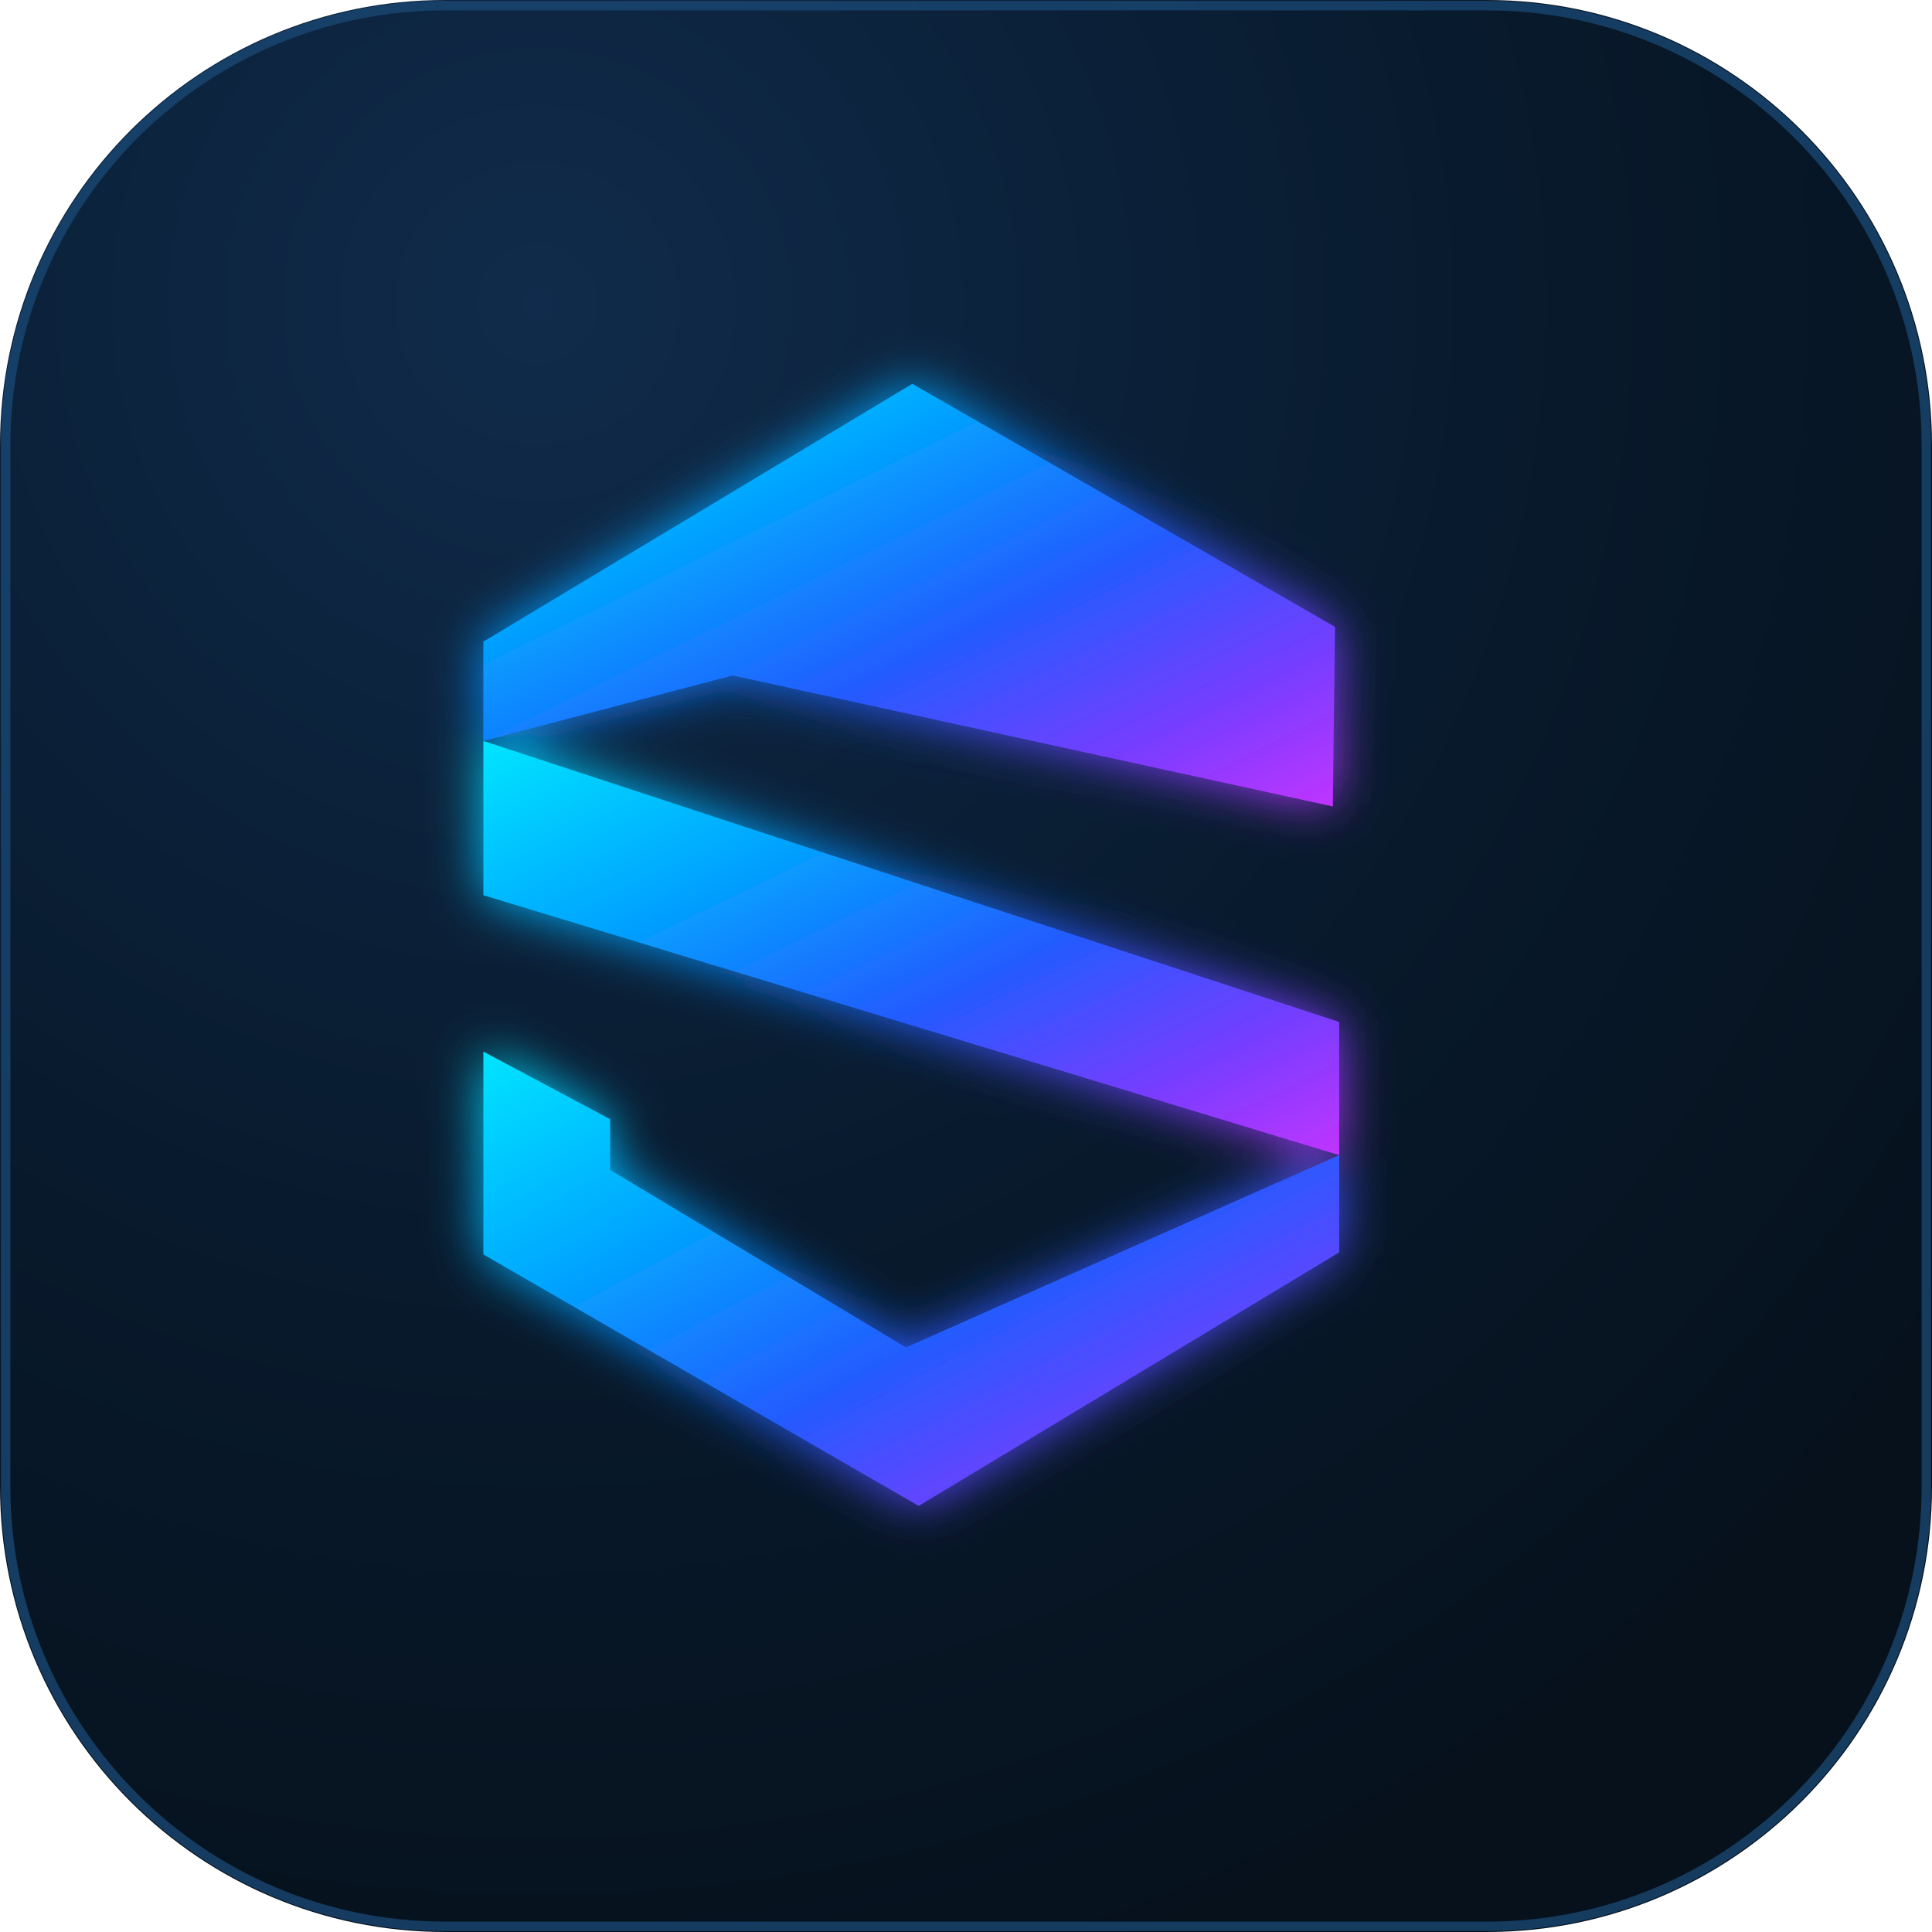
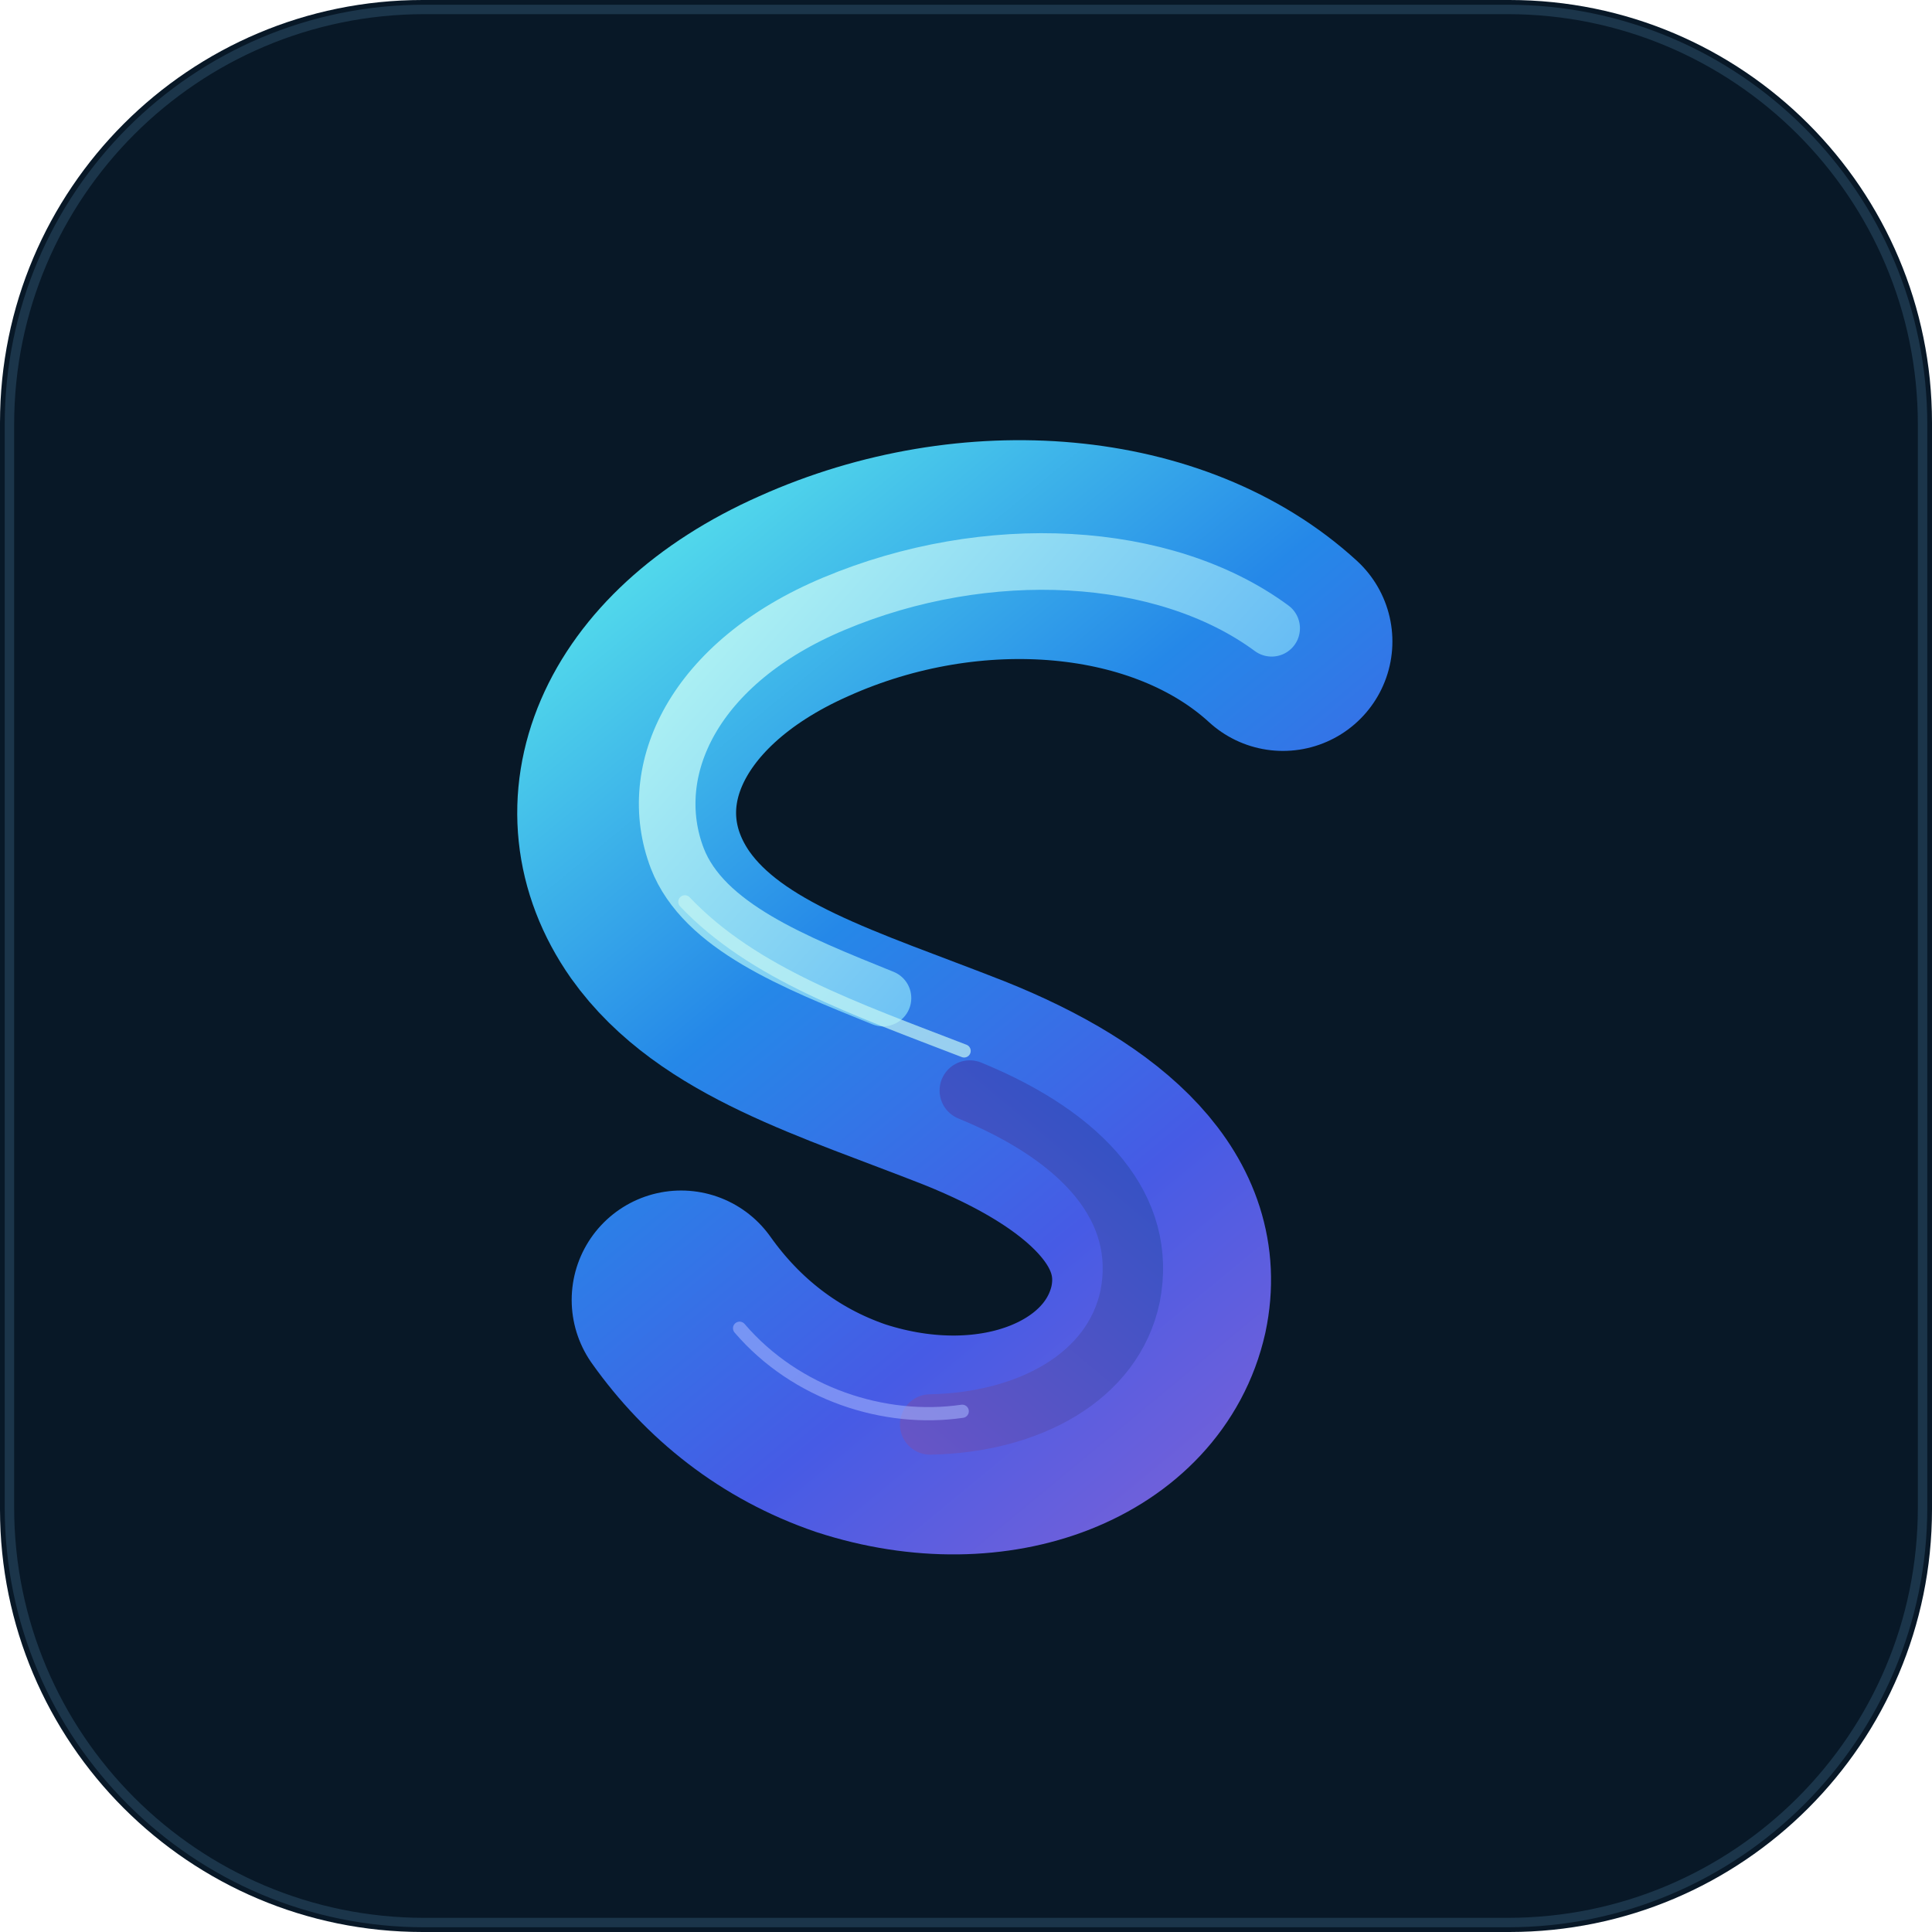
- <svg xmlns="http://www.w3.org/2000/svg" viewBox="0 0 1024 1024" role="img" aria-labelledby="title desc">
+ <svg xmlns="http://www.w3.org/2000/svg" viewBox="0 0 1024 1024" role="img" aria-labelledby="title">
  <defs>
-     <linearGradient id="g" x1="0" y1="0" x2="1" y2="1" gradientUnits="objectBoundingBox">
-       <stop offset="0" stop-color="#00E5FF" />
-       <stop offset=".28" stop-color="#00A8FF" />
-       <stop offset=".58" stop-color="#245BFF" />
-       <stop offset=".82" stop-color="#7A3CFF" />
-       <stop offset="1" stop-color="#C135FF" />
+     <linearGradient id="shadecode-folded-s-ribbon" x1="320" y1="300" x2="700" y2="760" gradientUnits="userSpaceOnUse">
+       <stop offset="0" stop-color="#54DDEB" />
+       <stop offset=".38" stop-color="#2588E8" />
+       <stop offset=".72" stop-color="#465BE5" />
+       <stop offset="1" stop-color="#7761D8" />
    </linearGradient>
-     <radialGradient id="bg" cx=".28" cy=".16" r=".9">
-       <stop offset="0" stop-color="#102B4B" />
-       <stop offset=".55" stop-color="#081A2D" />
-       <stop offset="1" stop-color="#06111C" />
-     </radialGradient>
-     <filter id="glow" x="-30%" y="-30%" width="160%" height="160%">
-       <feGaussianBlur stdDeviation="12" result="b" />
-       <feMerge>
-         <feMergeNode in="b" />
-         <feMergeNode in="SourceGraphic" />
-       </feMerge>
-     </filter>
+     <linearGradient id="shadecode-folded-s-fold" x1="360" y1="330" x2="620" y2="560" gradientUnits="userSpaceOnUse">
+       <stop stop-color="#B1F4F3" />
+       <stop offset="1" stop-color="#4CA8F4" />
+     </linearGradient>
+     <linearGradient id="shadecode-folded-s-underfold" x1="600" y1="590" x2="450" y2="770" gradientUnits="userSpaceOnUse">
+       <stop stop-color="#3152C4" />
+       <stop offset="1" stop-color="#6C55C6" />
+     </linearGradient>
  </defs>
-   <rect width="1024" height="1024" rx="236" fill="url(#bg)" />
-   <rect x="3" y="3" width="1018" height="1018" rx="233" fill="none" stroke="#1B4B78" stroke-width="5" opacity=".72" />
-   <g transform="translate(175 176) scale(1.12)" fill="url(#g)" filter="url(#glow)">
-     <path d="M72.5 146.5 275.5 24.5 475.5 139.5 474.5 224.5 190.5 162.5 72.5 193.5Z" />
-     <path d="M72.5 193.5 477.5 326.5 477.5 389.5 72.5 266.5Z" />
-     <path d="M72.5 340.5 132.5 372.5 132.5 396.5 272.5 480.5 477.5 389.5 477.5 435.5 278.5 555.5 72.5 436.5Z" />
-   </g>
+   <rect width="1024" height="1024" rx="224" fill="#081827" />
+   <rect x="5" y="5" width="1014" height="1014" rx="220" fill="none" stroke="#1B354A" stroke-width="5" />
+   <path d="M680 340 C620 285 515 276 426 316 C338 355 310 428 350 485 C382 530 445 548 511 574 C581 602 625 642 614 694 C601 752 528 782 451 757 C413 744 383 720 361 689" fill="none" stroke="url(#shadecode-folded-s-ribbon)" stroke-width="116" stroke-linecap="round" stroke-linejoin="round" />
+   <path d="M674 333 C617 291 523 286 442 320 C368 351 341 408 359 455 C373 491 421 510 468 529" fill="none" stroke="url(#shadecode-folded-s-fold)" stroke-width="30" stroke-linecap="round" stroke-linejoin="round" />
+   <path d="M514 578 C575 603 608 641 599 687 C590 730 545 754 493 755" fill="none" stroke="url(#shadecode-folded-s-underfold)" stroke-width="32" stroke-linecap="round" stroke-linejoin="round" />
+   <path d="M363 478 C399 516 454 535 511 557" fill="none" stroke="#C4F6F4" stroke-opacity=".7" stroke-width="7" stroke-linecap="round" />
+   <path d="M392 704 C422 739 469 754 510 748" fill="none" stroke="#A7B7FF" stroke-opacity=".55" stroke-width="7" stroke-linecap="round" />
</svg>
